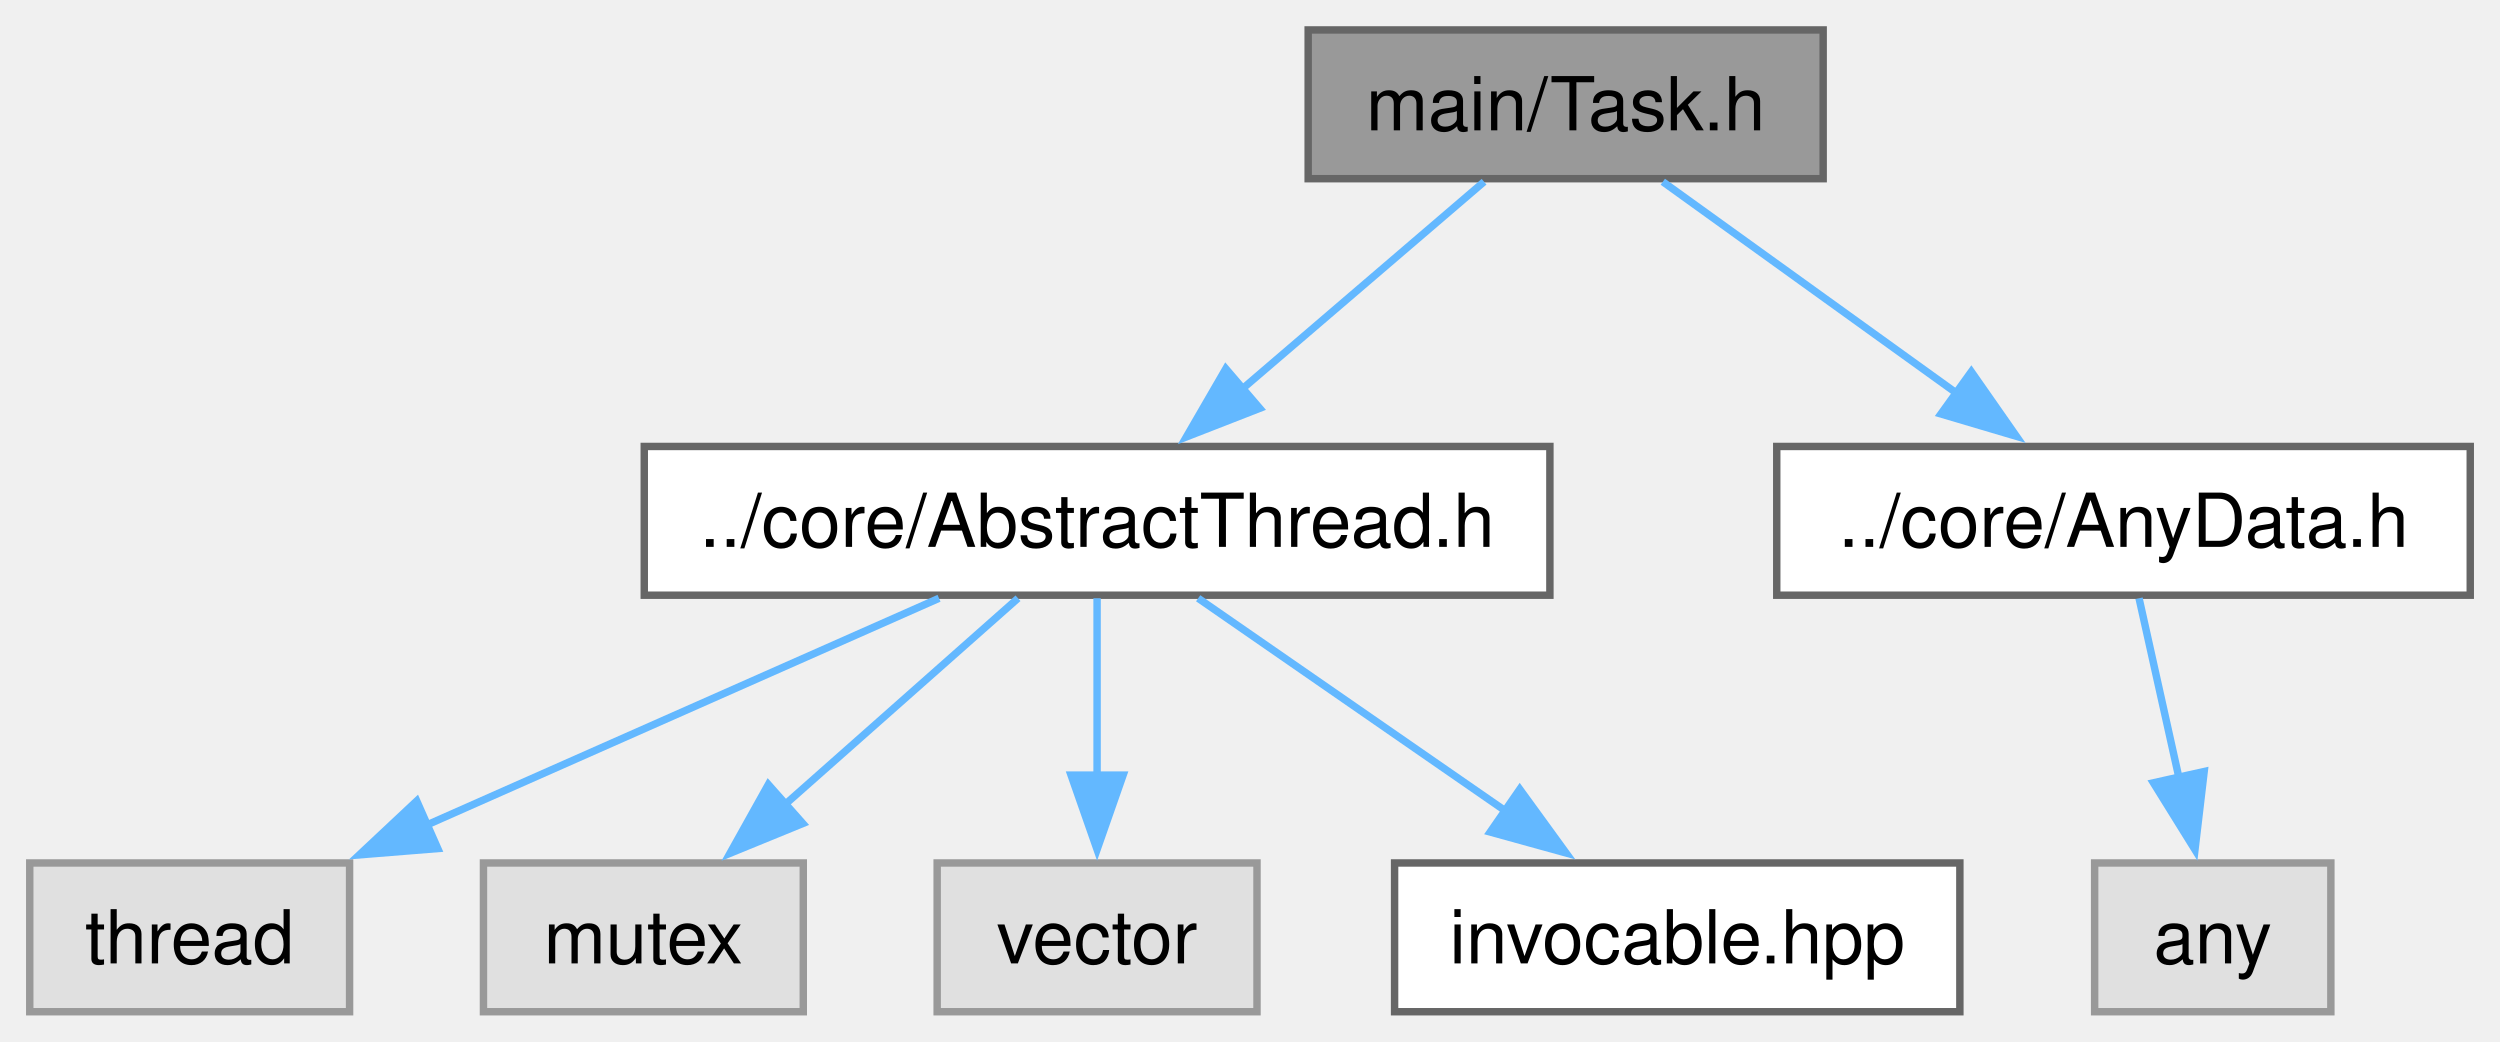
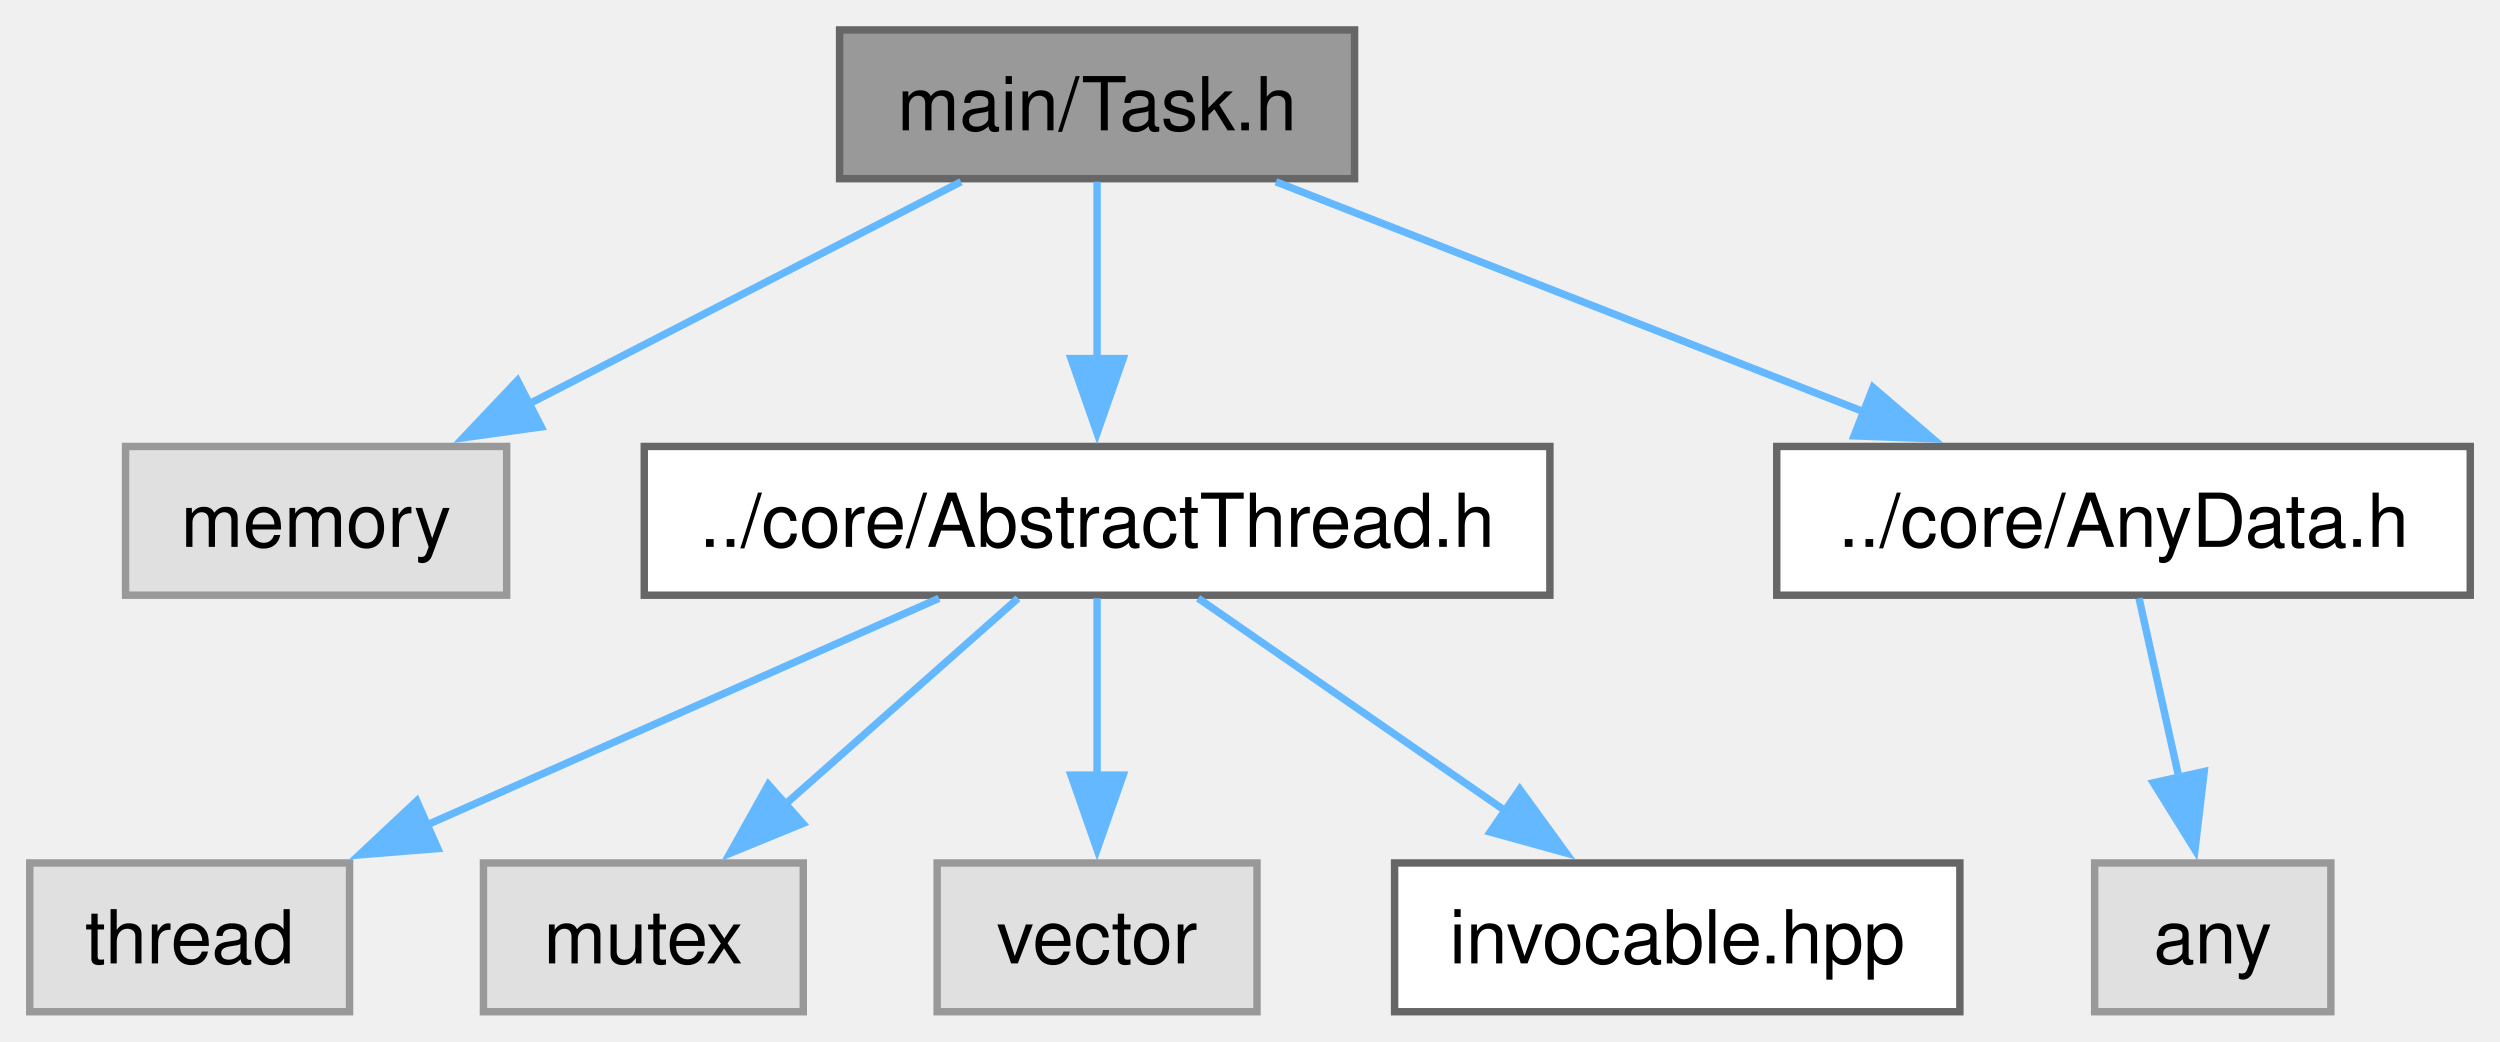
<svg xmlns="http://www.w3.org/2000/svg" xmlns:xlink="http://www.w3.org/1999/xlink" width="336pt" height="140pt" viewBox="0.00 0.00 336.12 140.00">
  <g id="graph0" class="graph" transform="scale(1 1) rotate(0) translate(4 136)">
    <g id="Node000001" class="node">
      <g id="a_Node000001">
        <a xlink:title="The AbstractTask and Task classes.">
-           <polygon fill="#999999" stroke="#666666" points="241.12,-132 171.88,-132 171.88,-112 241.12,-112 241.12,-132" />
-           <text text-anchor="middle" x="206.5" y="-118.5" font-family="Helvetica,sans-Serif" font-size="10.00">main/Task.h</text>
+           <polygon fill="#999999" stroke="#666666" points="178.12,-132 108.88,-132 108.88,-112 178.12,-112 178.12,-132" />
+           <text text-anchor="middle" x="143.5" y="-118.5" font-family="Helvetica,sans-Serif" font-size="10.00">main/Task.h</text>
        </a>
      </g>
    </g>
    <g id="Node000002" class="node">
      <g id="a_Node000002">
+         <a xlink:title=" ">
+           <polygon fill="#e0e0e0" stroke="#999999" points="64.12,-76 12.88,-76 12.88,-56 64.12,-56 64.12,-76" />
+           <text text-anchor="middle" x="38.5" y="-62.5" font-family="Helvetica,sans-Serif" font-size="10.00">memory</text>
+         </a>
+       </g>
+     </g>
+     <g id="edge1_Node000001_Node000002" class="edge">
+       <g id="a_edge1_Node000001_Node000002">
+         <a xlink:title=" ">
+           <path fill="none" stroke="#63b8ff" d="M125.21,-111.59C109.2,-103.36 85.67,-91.26 67.16,-81.74" />
+           <polygon fill="#63b8ff" stroke="#63b8ff" points="68.77,-78.63 58.28,-77.17 65.57,-84.86 68.77,-78.63" />
+         </a>
+       </g>
+     </g>
+     <g id="Node000003" class="node">
+       <g id="a_Node000003">
        <a xlink:href="AbstractThread_8h.html" target="_top" xlink:title="The AbstractThread class.">
          <polygon fill="white" stroke="#666666" points="204.38,-76 82.62,-76 82.62,-56 204.38,-56 204.38,-76" />
          <text text-anchor="middle" x="143.5" y="-62.5" font-family="Helvetica,sans-Serif" font-size="10.00">../core/AbstractThread.h</text>
        </a>
      </g>
    </g>
-     <g id="edge1_Node000001_Node000002" class="edge">
-       <g id="a_edge1_Node000001_Node000002">
+     <g id="edge2_Node000001_Node000003" class="edge">
+       <g id="a_edge2_Node000001_Node000003">
        <a xlink:title=" ">
-           <path fill="none" stroke="#63b8ff" d="M195.53,-111.59C186.58,-103.93 173.73,-92.91 163.04,-83.75" />
-           <polygon fill="#63b8ff" stroke="#63b8ff" points="165.37,-81.13 155.5,-77.28 160.81,-86.45 165.37,-81.13" />
+           <path fill="none" stroke="#63b8ff" d="M143.5,-111.59C143.5,-105.01 143.5,-95.96 143.5,-87.73" />
+           <polygon fill="#63b8ff" stroke="#63b8ff" points="147,-87.81 143.5,-77.81 140,-87.81 147,-87.81" />
        </a>
      </g>
    </g>
-     <g id="Node000007" class="node">
-       <g id="a_Node000007">
+     <g id="Node000008" class="node">
+       <g id="a_Node000008">
        <a xlink:href="AnyData_8h.html" target="_top" xlink:title="The AnyData class.">
          <polygon fill="white" stroke="#666666" points="328.12,-76 234.88,-76 234.88,-56 328.12,-56 328.12,-76" />
          <text text-anchor="middle" x="281.5" y="-62.5" font-family="Helvetica,sans-Serif" font-size="10.00">../core/AnyData.h</text>
        </a>
      </g>
    </g>
-     <g id="edge6_Node000001_Node000007" class="edge">
-       <g id="a_edge6_Node000001_Node000007">
+     <g id="edge7_Node000001_Node000008" class="edge">
+       <g id="a_edge7_Node000001_Node000008">
        <a xlink:title=" ">
-           <path fill="none" stroke="#63b8ff" d="M219.56,-111.59C230.47,-103.74 246.25,-92.38 259.16,-83.09" />
-           <polygon fill="#63b8ff" stroke="#63b8ff" points="261.04,-86.05 267.11,-77.36 256.95,-80.37 261.04,-86.05" />
+           <path fill="none" stroke="#63b8ff" d="M167.54,-111.59C189.47,-103.01 222.13,-90.23 246.87,-80.55" />
+           <polygon fill="#63b8ff" stroke="#63b8ff" points="247.83,-83.93 255.87,-77.03 245.28,-77.42 247.83,-83.93" />
        </a>
      </g>
    </g>
-     <g id="Node000003" class="node">
-       <g id="a_Node000003">
+     <g id="Node000004" class="node">
+       <g id="a_Node000004">
        <a xlink:title=" ">
          <polygon fill="#e0e0e0" stroke="#999999" points="43,-20 0,-20 0,0 43,0 43,-20" />
          <text text-anchor="middle" x="21.5" y="-6.5" font-family="Helvetica,sans-Serif" font-size="10.00">thread</text>
        </a>
      </g>
    </g>
-     <g id="edge2_Node000002_Node000003" class="edge">
-       <g id="a_edge2_Node000002_Node000003">
+     <g id="edge3_Node000003_Node000004" class="edge">
+       <g id="a_edge3_Node000003_Node000004">
        <a xlink:title=" ">
          <path fill="none" stroke="#63b8ff" d="M122.25,-55.59C103.21,-47.17 75.02,-34.69 53.3,-25.07" />
          <polygon fill="#63b8ff" stroke="#63b8ff" points="54.86,-21.94 44.3,-21.09 52.03,-28.34 54.86,-21.94" />
        </a>
      </g>
    </g>
-     <g id="Node000004" class="node">
-       <g id="a_Node000004">
+     <g id="Node000005" class="node">
+       <g id="a_Node000005">
        <a xlink:title=" ">
          <polygon fill="#e0e0e0" stroke="#999999" points="104,-20 61,-20 61,0 104,0 104,-20" />
          <text text-anchor="middle" x="82.5" y="-6.5" font-family="Helvetica,sans-Serif" font-size="10.00">mutex</text>
        </a>
      </g>
    </g>
-     <g id="edge3_Node000002_Node000004" class="edge">
-       <g id="a_edge3_Node000002_Node000004">
+     <g id="edge4_Node000003_Node000005" class="edge">
+       <g id="a_edge4_Node000003_Node000005">
        <a xlink:title=" ">
          <path fill="none" stroke="#63b8ff" d="M132.87,-55.59C124.22,-47.93 111.77,-36.91 101.42,-27.75" />
          <polygon fill="#63b8ff" stroke="#63b8ff" points="103.94,-25.31 94.14,-21.3 99.3,-30.55 103.94,-25.31" />
        </a>
      </g>
    </g>
-     <g id="Node000005" class="node">
-       <g id="a_Node000005">
+     <g id="Node000006" class="node">
+       <g id="a_Node000006">
        <a xlink:title=" ">
          <polygon fill="#e0e0e0" stroke="#999999" points="165,-20 122,-20 122,0 165,0 165,-20" />
          <text text-anchor="middle" x="143.5" y="-6.5" font-family="Helvetica,sans-Serif" font-size="10.00">vector</text>
        </a>
      </g>
    </g>
-     <g id="edge4_Node000002_Node000005" class="edge">
-       <g id="a_edge4_Node000002_Node000005">
+     <g id="edge5_Node000003_Node000006" class="edge">
+       <g id="a_edge5_Node000003_Node000006">
        <a xlink:title=" ">
          <path fill="none" stroke="#63b8ff" d="M143.5,-55.59C143.5,-49.01 143.5,-39.96 143.5,-31.73" />
          <polygon fill="#63b8ff" stroke="#63b8ff" points="147,-31.81 143.5,-21.81 140,-31.81 147,-31.81" />
        </a>
      </g>
    </g>
-     <g id="Node000006" class="node">
-       <g id="a_Node000006">
+     <g id="Node000007" class="node">
+       <g id="a_Node000007">
        <a xlink:href="invocable_8hpp_source.html" target="_top" xlink:title=" ">
          <polygon fill="white" stroke="#666666" points="259.5,-20 183.5,-20 183.5,0 259.5,0 259.5,-20" />
          <text text-anchor="middle" x="221.5" y="-6.5" font-family="Helvetica,sans-Serif" font-size="10.00">invocable.hpp</text>
        </a>
      </g>
    </g>
-     <g id="edge5_Node000002_Node000006" class="edge">
-       <g id="a_edge5_Node000002_Node000006">
+     <g id="edge6_Node000003_Node000007" class="edge">
+       <g id="a_edge6_Node000003_Node000007">
        <a xlink:title=" ">
          <path fill="none" stroke="#63b8ff" d="M157.09,-55.59C168.54,-47.67 185.16,-36.16 198.66,-26.82" />
          <polygon fill="#63b8ff" stroke="#63b8ff" points="200.33,-29.91 206.56,-21.34 196.35,-24.16 200.33,-29.91" />
        </a>
      </g>
    </g>
-     <g id="Node000008" class="node">
-       <g id="a_Node000008">
+     <g id="Node000009" class="node">
+       <g id="a_Node000009">
        <a xlink:title=" ">
          <polygon fill="#e0e0e0" stroke="#999999" points="309.38,-20 277.62,-20 277.62,0 309.38,0 309.38,-20" />
          <text text-anchor="middle" x="293.5" y="-6.5" font-family="Helvetica,sans-Serif" font-size="10.00">any</text>
        </a>
      </g>
    </g>
-     <g id="edge7_Node000007_Node000008" class="edge">
-       <g id="a_edge7_Node000007_Node000008">
+     <g id="edge8_Node000008_Node000009" class="edge">
+       <g id="a_edge8_Node000008_Node000009">
        <a xlink:title=" ">
          <path fill="none" stroke="#63b8ff" d="M283.59,-55.59C285.07,-48.93 287.11,-39.75 288.96,-31.44" />
          <polygon fill="#63b8ff" stroke="#63b8ff" points="292.35,-32.3 291.11,-21.78 285.52,-30.78 292.35,-32.3" />
        </a>
      </g>
    </g>
  </g>
</svg>
